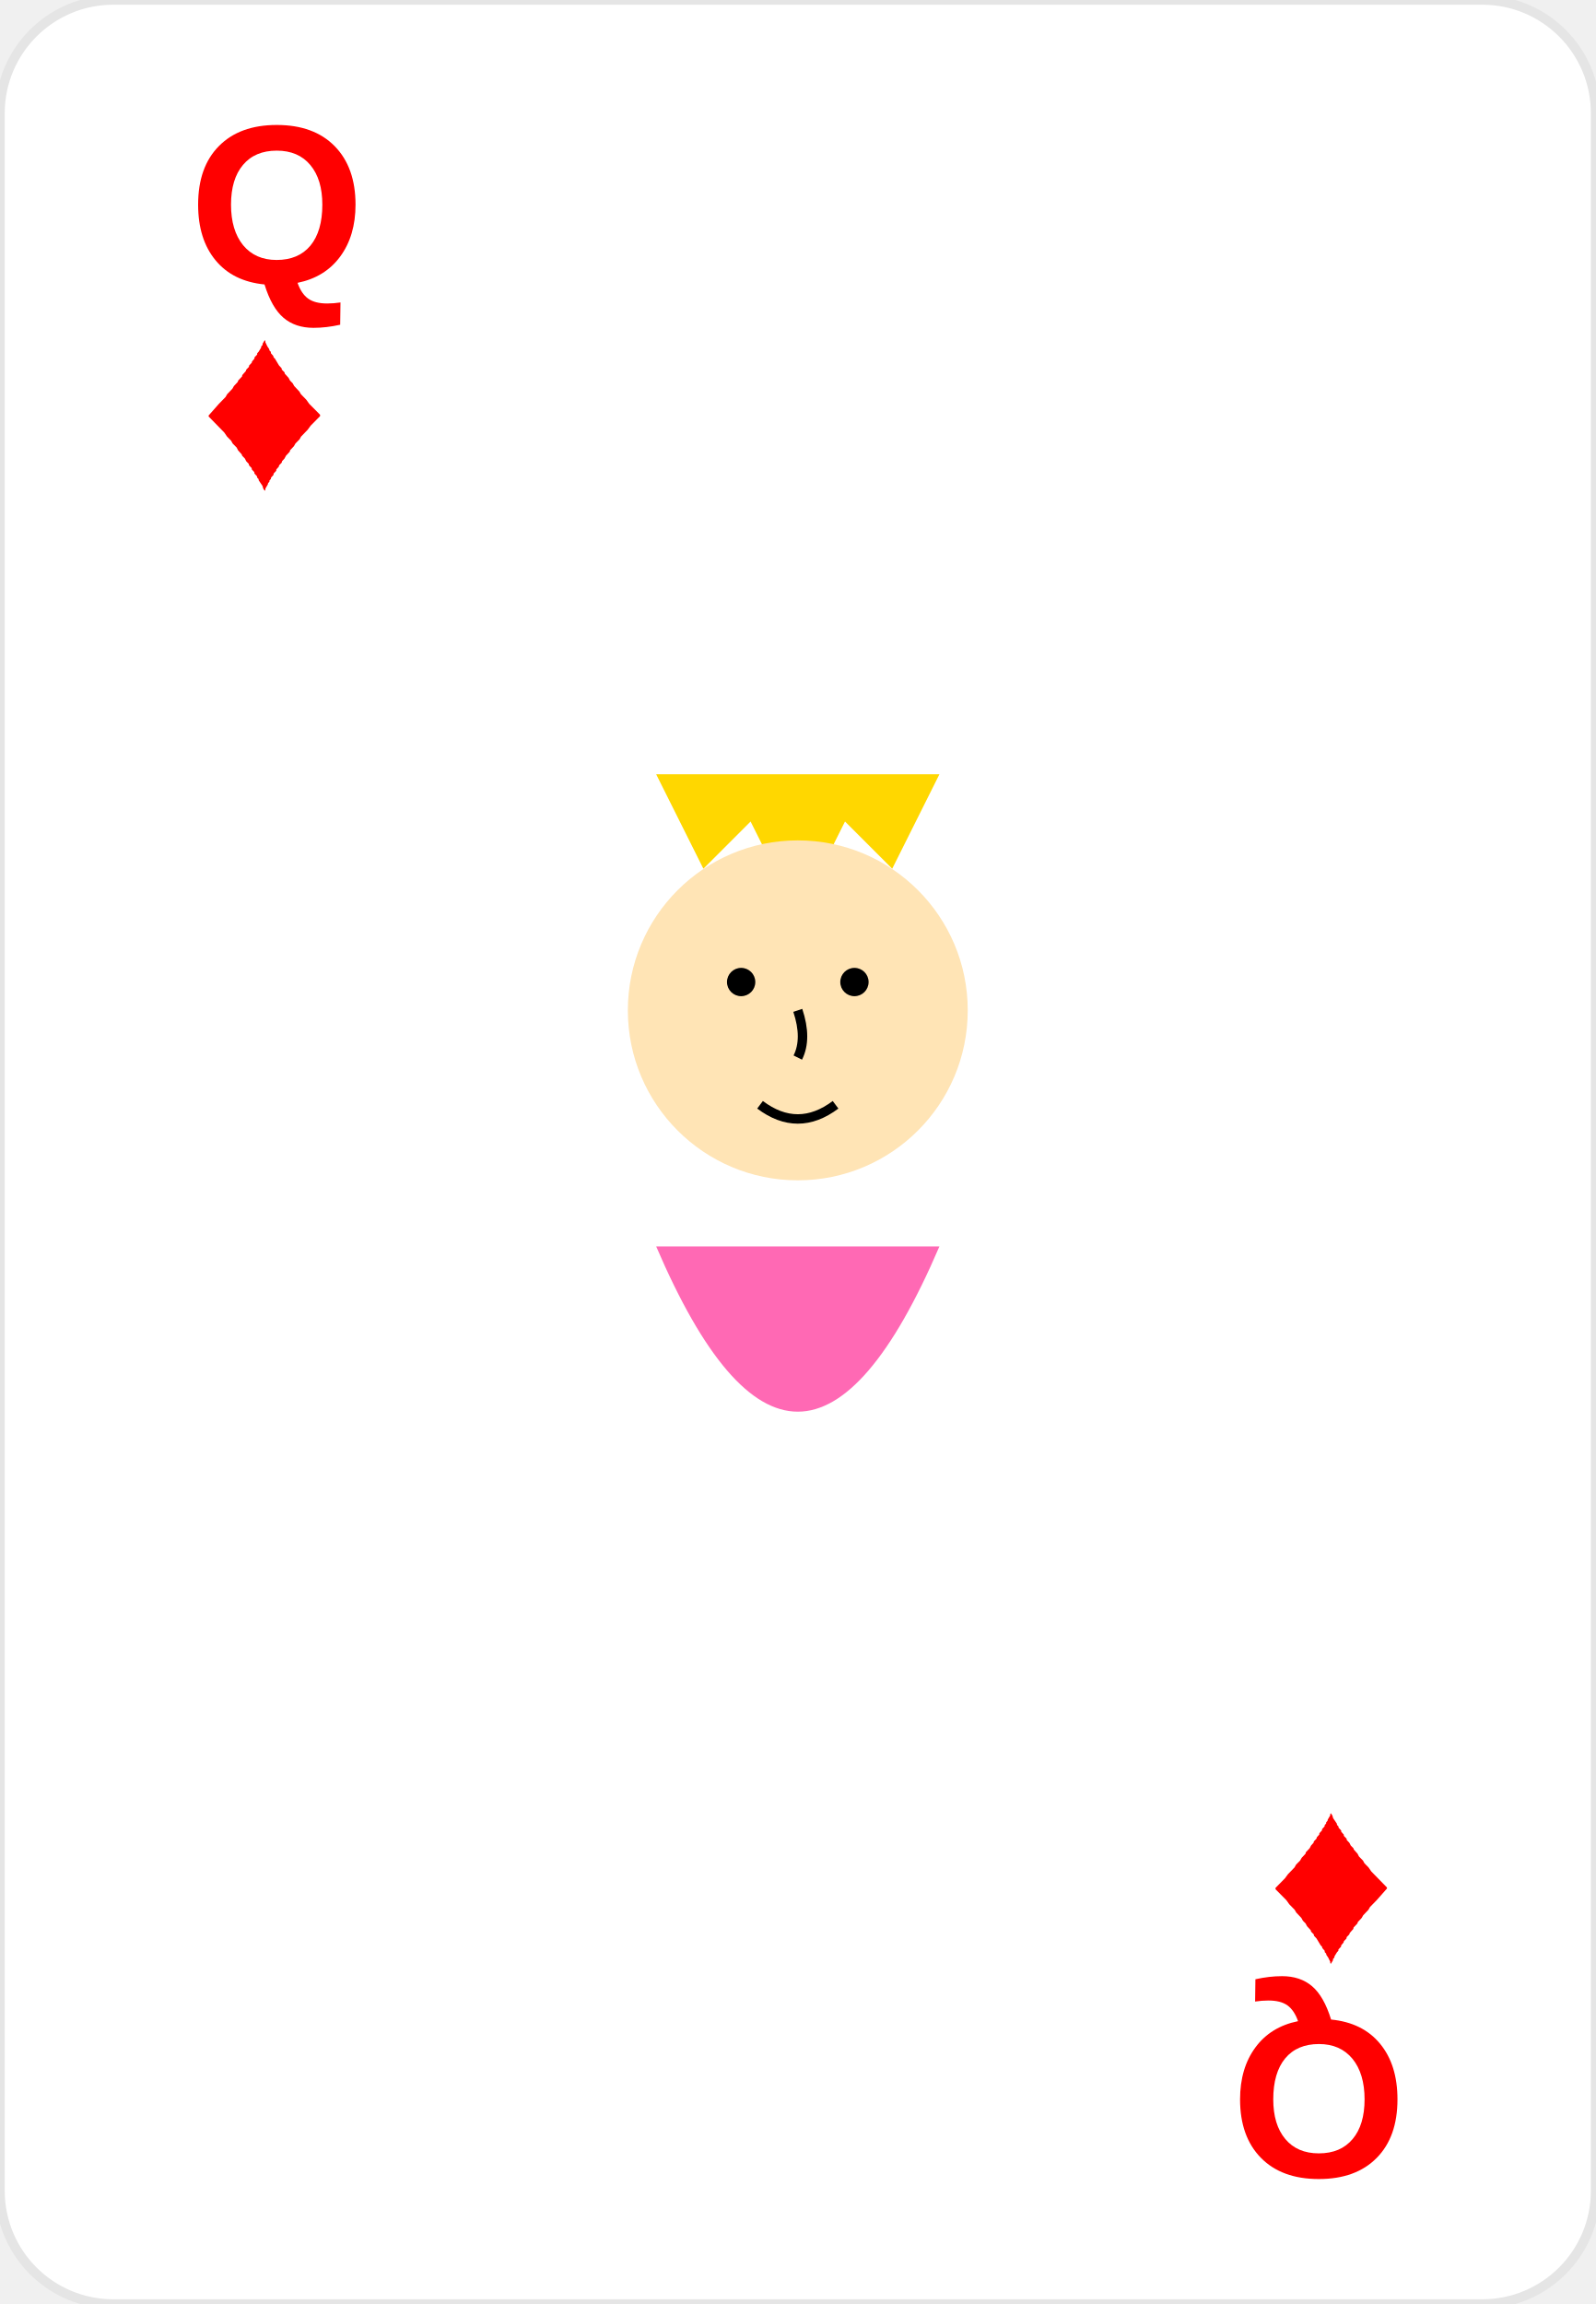
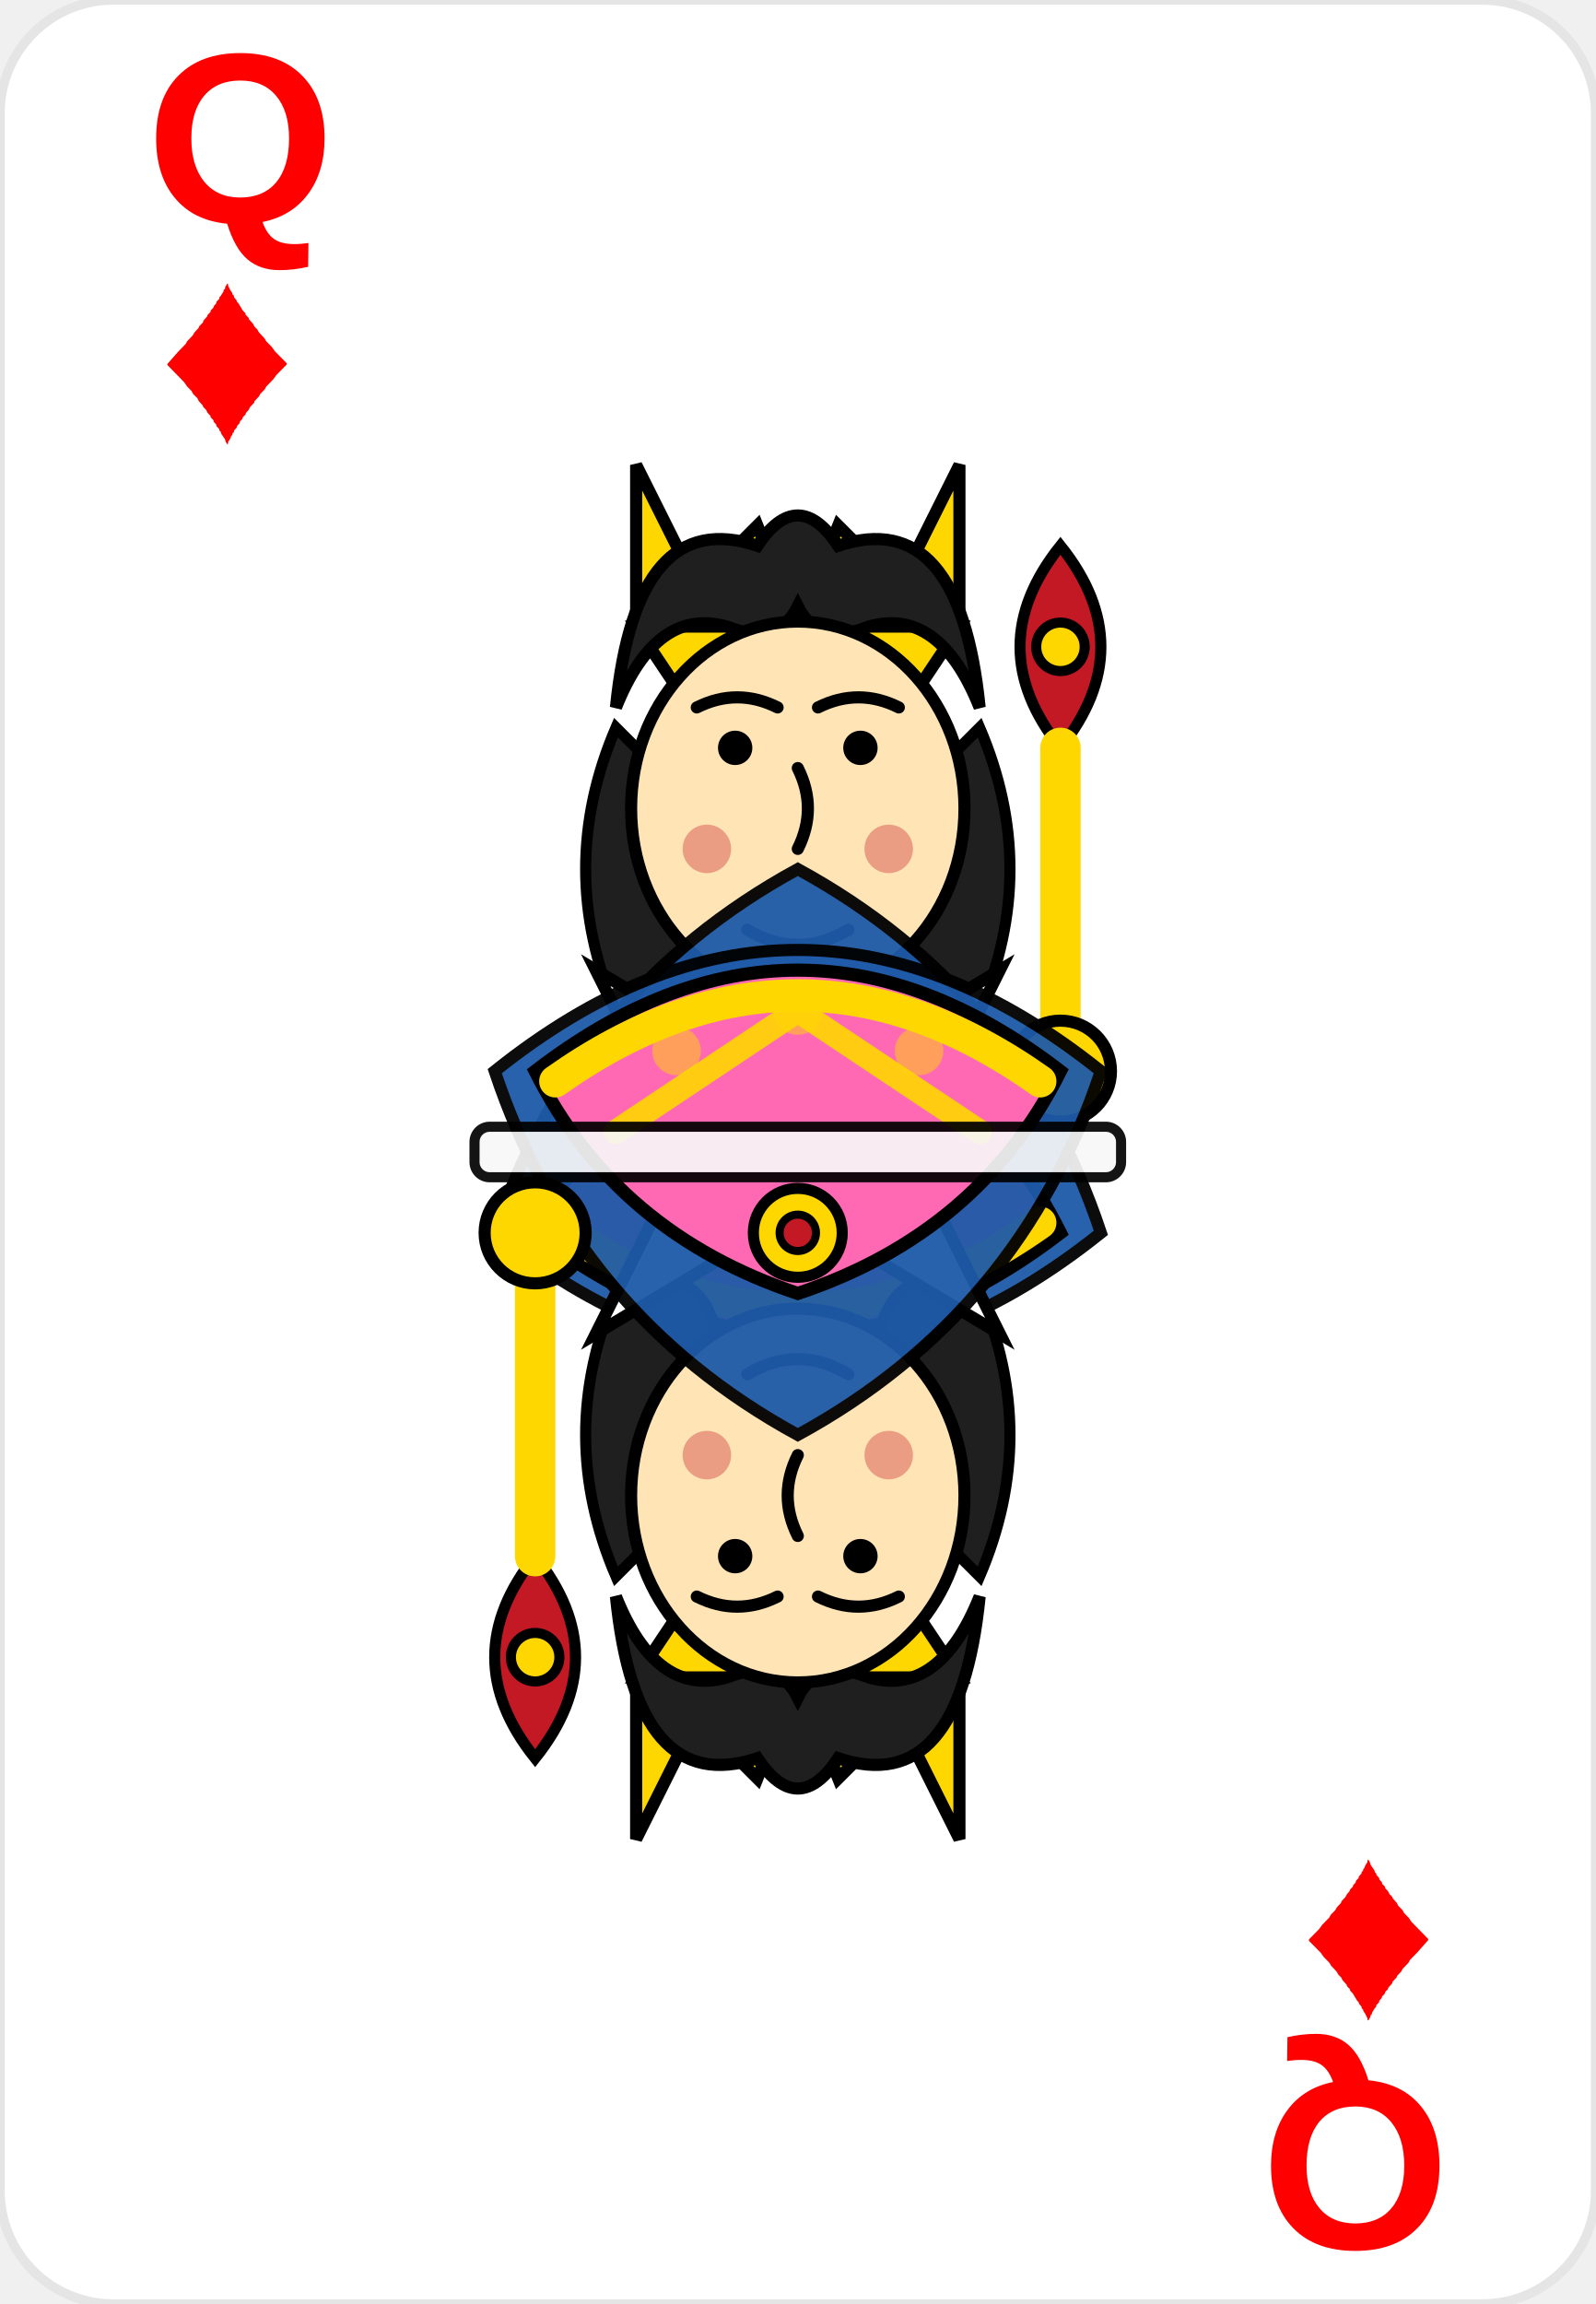
<svg xmlns="http://www.w3.org/2000/svg" width="169" height="244" viewBox="0 0 169 244" fill="none">
  <rect width="169" height="244" rx="12" fill="white" stroke="#E5E5E5" />
-   <g transform="translate(20, 30)">
-     <text font-family="Arial" font-size="24" font-weight="bold" fill="#FF0000">Q</text>
-     <g transform="translate(8, 14) scale(0.8)">
-       <path d="M-7.377,-0.001 L-6.014,-1.545 L-5.131,-2.45 L-4.928,-2.812 L-4.236,-3.537 L-4.028,-3.899 L-3.519,-4.442 L-3.467,-4.623 L-2.954,-5.166 L-2.925,-5.347 L-2.445,-5.89 L-2.395,-6.071 L-2.043,-6.433 L-2.018,-6.614 L-1.675,-6.976 L-1.627,-7.157 L-1.319,-7.519 L-1.298,-7.7 L-0.953,-8.062 L-0.944,-8.243 L-0.77,-8.424 L-0.437,-8.967 L-0.408,-9.148 L-0.238,-9.329 L-0.227,-9.51 L0.045,-9.961 L0.131,-9.872 L0.135,-9.691 L0.398,-9.148 L0.642,-8.786 L0.678,-8.605 L0.859,-8.424 L0.867,-8.243 L1.18,-7.881 L1.222,-7.7 L1.402,-7.519 L1.947,-6.614 L2.284,-6.252 L2.311,-6.071 L2.669,-5.709 L2.71,-5.528 L3.205,-4.985 L3.396,-4.623 L3.753,-4.261 L3.951,-3.899 L4.632,-3.175 L4.844,-2.812 L5.551,-2.088 L5.939,-1.545 L7.376,-0.097 L7.377,0.084 L6.129,1.351 L5.73,1.894 L4.857,2.799 L4.655,3.161 L4.12,3.704 L3.913,4.066 L3.403,4.609 L3.367,4.79 L2.858,5.334 L2.669,5.696 L2.34,6.058 L2.301,6.239 L1.954,6.601 L1.91,6.782 L1.585,7.144 L1.569,7.325 L1.229,7.687 L1.208,7.868 L0.882,8.23 L0.859,8.411 L0.68,8.592 L0.665,8.773 L0.497,8.954 L0.456,9.135 L0.135,9.678 L0.134,9.859 L0.045,9.961 L-0.145,9.678 L-0.252,9.316 L-0.742,8.592 L-0.77,8.411 L-0.95,8.23 L-0.977,8.049 L-1.311,7.687 L-1.33,7.506 L-1.659,7.144 L-1.679,6.963 L-2.032,6.601 L-2.055,6.42 L-2.399,6.058 L-2.582,5.696 L-2.937,5.334 L-2.997,5.152 L-3.484,4.609 L-3.667,4.247 L-4.201,3.704 L-4.398,3.342 L-4.934,2.799 L-5.308,2.256 L-7.377,0.137 Z" fill="red" />
+   <g transform="translate(84.5 122) scale(1.07) translate(-84.5 -122)">
+     <g transform="translate(20, 30)">
+       <text font-family="Arial" font-size="24" font-weight="bold" fill="#FF0000">Q</text>
+       <g transform="translate(8, 14) scale(0.8)">
+         <path d="M-7.377,-0.001 L-6.014,-1.545 L-5.131,-2.45 L-4.928,-2.812 L-4.236,-3.537 L-4.028,-3.899 L-3.519,-4.442 L-3.467,-4.623 L-2.954,-5.166 L-2.925,-5.347 L-2.445,-5.89 L-2.395,-6.071 L-2.043,-6.433 L-2.018,-6.614 L-1.675,-6.976 L-1.627,-7.157 L-1.319,-7.519 L-1.298,-7.7 L-0.953,-8.062 L-0.944,-8.243 L-0.77,-8.424 L-0.437,-8.967 L-0.408,-9.148 L-0.238,-9.329 L-0.227,-9.51 L0.045,-9.961 L0.131,-9.872 L0.135,-9.691 L0.398,-9.148 L0.642,-8.786 L0.678,-8.605 L0.859,-8.424 L0.867,-8.243 L1.18,-7.881 L1.222,-7.7 L1.402,-7.519 L1.947,-6.614 L2.284,-6.252 L2.311,-6.071 L2.669,-5.709 L2.71,-5.528 L3.205,-4.985 L3.396,-4.623 L3.753,-4.261 L3.951,-3.899 L4.632,-3.175 L4.844,-2.812 L5.551,-2.088 L5.939,-1.545 L7.376,-0.097 L7.377,0.084 L6.129,1.351 L5.73,1.894 L4.857,2.799 L4.655,3.161 L4.12,3.704 L3.913,4.066 L3.403,4.609 L3.367,4.79 L2.858,5.334 L2.669,5.696 L2.34,6.058 L2.301,6.239 L1.954,6.601 L1.91,6.782 L1.585,7.144 L1.569,7.325 L1.229,7.687 L1.208,7.868 L0.882,8.23 L0.859,8.411 L0.68,8.592 L0.665,8.773 L0.497,8.954 L0.456,9.135 L0.135,9.678 L0.134,9.859 L0.045,9.961 L-0.145,9.678 L-0.252,9.316 L-0.742,8.592 L-0.77,8.411 L-0.95,8.23 L-0.977,8.049 L-1.311,7.687 L-1.33,7.506 L-1.659,7.144 L-1.679,6.963 L-2.032,6.601 L-2.055,6.42 L-2.399,6.058 L-2.582,5.696 L-2.937,5.334 L-2.997,5.152 L-3.484,4.609 L-3.667,4.247 L-4.201,3.704 L-4.398,3.342 L-4.934,2.799 L-5.308,2.256 L-7.377,0.137 Z" fill="red" />
+       </g>
+     </g>
+     <g transform="translate(149, 214) rotate(180)">
+       <text font-family="Arial" font-size="24" font-weight="bold" fill="#FF0000">Q</text>
+       <g transform="translate(8, 14) scale(0.8)">
+         <path d="M-7.377,-0.001 L-6.014,-1.545 L-5.131,-2.45 L-4.928,-2.812 L-4.236,-3.537 L-4.028,-3.899 L-3.519,-4.442 L-3.467,-4.623 L-2.954,-5.166 L-2.925,-5.347 L-2.445,-5.89 L-2.395,-6.071 L-2.043,-6.433 L-2.018,-6.614 L-1.675,-6.976 L-1.627,-7.157 L-1.319,-7.519 L-1.298,-7.7 L-0.953,-8.062 L-0.944,-8.243 L-0.77,-8.424 L-0.437,-8.967 L-0.408,-9.148 L-0.238,-9.329 L-0.227,-9.51 L0.045,-9.961 L0.131,-9.872 L0.135,-9.691 L0.398,-9.148 L0.642,-8.786 L0.678,-8.605 L0.859,-8.424 L0.867,-8.243 L1.18,-7.881 L1.222,-7.7 L1.402,-7.519 L1.947,-6.614 L2.284,-6.252 L2.311,-6.071 L2.669,-5.709 L2.71,-5.528 L3.205,-4.985 L3.396,-4.623 L3.753,-4.261 L3.951,-3.899 L4.632,-3.175 L4.844,-2.812 L5.551,-2.088 L5.939,-1.545 L7.376,-0.097 L7.377,0.084 L6.129,1.351 L5.73,1.894 L4.857,2.799 L4.655,3.161 L4.12,3.704 L3.913,4.066 L3.403,4.609 L3.367,4.79 L2.858,5.334 L2.669,5.696 L2.34,6.058 L2.301,6.239 L1.954,6.601 L1.91,6.782 L1.585,7.144 L1.569,7.325 L1.229,7.687 L1.208,7.868 L0.882,8.23 L0.859,8.411 L0.68,8.592 L0.665,8.773 L0.497,8.954 L0.456,9.135 L0.135,9.678 L0.134,9.859 L0.045,9.961 L-0.145,9.678 L-0.252,9.316 L-0.742,8.592 L-0.77,8.411 L-0.95,8.23 L-0.977,8.049 L-1.311,7.687 L-1.33,7.506 L-1.659,7.144 L-1.679,6.963 L-2.032,6.601 L-2.055,6.42 L-2.399,6.058 L-2.582,5.696 L-2.937,5.334 L-2.997,5.152 L-3.484,4.609 L-3.667,4.247 L-4.201,3.704 L-4.398,3.342 L-4.934,2.799 L-5.308,2.256 L-7.377,0.137 Z" fill="red" />
+       </g>
+     </g>
+     <g transform="translate(84.5, 122)">
+       <g>
+         <g>
+           <g>
+             <path d="M-16 -68 L-10 -56 L-4 -62 L0 -52 L4 -62 L10 -56 L16 -68 L16 -50 L-16 -50 Z" fill="#FFD700" stroke="#000000" stroke-width="1.2" />
+             <path d="M-16 -52 L16 -52 L12 -46 L0 -44 L-12 -46 Z" fill="#FFD700" stroke="#000000" stroke-width="1.2" />
+             <circle cx="0" cy="-56" r="3.2" fill="#C21924" stroke="#000000" stroke-width="1" />
+             <circle cx="-9" cy="-56" r="2.1" fill="#1E5AA8" stroke="#000000" stroke-width="0.9" />
+             <circle cx="9" cy="-56" r="2.1" fill="#1E5AA8" stroke="#000000" stroke-width="0.9" />
+           </g>
+           <g>
+             <path d="M-18 -44 Q-16 -64 -4 -60 Q0 -66 4 -60 Q16 -64 18 -44                    Q14 -54 7 -52 Q2 -50 0 -54 Q-2 -50 -7 -52 Q-14 -54 -18 -44 Z" fill="#1F1F1F" stroke="#000000" stroke-width="1.2" />
+             <path d="M-18 -42 Q-24 -28 -18 -14 Q-10 -10 -8 -18 Q-12 -26 -10 -34 Z" fill="#1F1F1F" stroke="#000000" stroke-width="1.1" />
+             <path d="M18 -42 Q24 -28 18 -14 Q10 -10 8 -18 Q12 -26 10 -34 Z" fill="#1F1F1F" stroke="#000000" stroke-width="1.1" />
+           </g>
+           <ellipse cx="0" cy="-34" rx="16.5" ry="18.5" fill="#FFE4B5" stroke="#000000" stroke-width="1.2" />
+           <circle cx="-9" cy="-30" r="2.4" fill="#C21924" opacity="0.35" />
+           <circle cx="9" cy="-30" r="2.4" fill="#C21924" opacity="0.35" />
+           <circle cx="-6.2" cy="-40" r="1.7" fill="#000000" />
+           <circle cx="6.2" cy="-40" r="1.7" fill="#000000" />
+           <path d="M-10 -44 Q-6 -46 -2 -44" stroke="#000000" stroke-width="1.2" fill="none" stroke-linecap="round" />
+           <path d="M2 -44 Q6 -46 10 -44" stroke="#000000" stroke-width="1.2" fill="none" stroke-linecap="round" />
+           <path d="M0 -38 Q2 -34 0 -30" stroke="#000000" stroke-width="1.2" fill="none" stroke-linecap="round" />
+           <path d="M-5 -22 Q0 -19 5 -22" stroke="#000000" stroke-width="1.2" fill="none" stroke-linecap="round" />
+           <path d="M-20 -18 L0 -6 L20 -18 L12 -2 L0 3 L-12 -2 Z" fill="#FFFFFF" stroke="#000000" stroke-width="1.2" />
+           <path d="M-30 8 Q0 32 30 8 Q22 -16 0 -28 Q-22 -16 -30 8 Z" fill="#1E5AA8" stroke="#000000" stroke-width="1.2" opacity="0.95" />
+           <path d="M-26 8 Q0 28 26 8 Q18 -8 0 -14 Q-18 -8 -26 8 Z" fill="#FF69B4" stroke="#000000" stroke-width="1.3" />
+           <path d="M-24 7 Q0 24 24 7" stroke="#FFD700" stroke-width="3.2" stroke-linecap="round" />
+           <path d="M-18 2 L0 14 L18 2" stroke="#FFD700" stroke-width="2.4" stroke-linecap="round" opacity="0.9" />
+           <circle cx="0" cy="-8" r="4.4" fill="#FFD700" stroke="#000000" stroke-width="1.1" />
+           <circle cx="0" cy="-8" r="1.8" fill="#C21924" stroke="#000000" stroke-width="0.8" />
+           <g opacity="0.9">
+             <circle cx="-12" cy="10" r="2.4" fill="#FFD700" opacity="0.55" />
+             <circle cx="0" cy="14" r="2.4" fill="#FFD700" opacity="0.55" />
+             <circle cx="12" cy="10" r="2.4" fill="#FFD700" opacity="0.55" />
+           </g>
+           <g>
+             <path d="M26 -60 Q34 -50 26 -40 Q18 -50 26 -60 Z" fill="#C21924" stroke="#000000" stroke-width="1.1" />
+             <circle cx="26" cy="-50" r="2.4" fill="#FFD700" stroke="#000000" stroke-width="1" />
+             <path d="M26 -40 L26 -8" stroke="#FFD700" stroke-width="4" stroke-linecap="round" />
+             <circle cx="26" cy="-8" r="5" fill="#FFD700" stroke="#000000" stroke-width="1.2" />
+           </g>
+         </g>
+         <g transform="rotate(180)">
+           <g>
+             <path d="M-16 -68 L-10 -56 L-4 -62 L0 -52 L4 -62 L10 -56 L16 -68 L16 -50 L-16 -50 Z" fill="#FFD700" stroke="#000000" stroke-width="1.2" />
+             <path d="M-16 -52 L16 -52 L12 -46 L0 -44 L-12 -46 Z" fill="#FFD700" stroke="#000000" stroke-width="1.2" />
+             <circle cx="0" cy="-56" r="3.2" fill="#C21924" stroke="#000000" stroke-width="1" />
+             <circle cx="-9" cy="-56" r="2.1" fill="#1E5AA8" stroke="#000000" stroke-width="0.9" />
+             <circle cx="9" cy="-56" r="2.1" fill="#1E5AA8" stroke="#000000" stroke-width="0.9" />
+           </g>
+           <g>
+             <path d="M-18 -44 Q-16 -64 -4 -60 Q0 -66 4 -60 Q16 -64 18 -44                    Q14 -54 7 -52 Q2 -50 0 -54 Q-2 -50 -7 -52 Q-14 -54 -18 -44 Z" fill="#1F1F1F" stroke="#000000" stroke-width="1.2" />
+             <path d="M-18 -42 Q-24 -28 -18 -14 Q-10 -10 -8 -18 Q-12 -26 -10 -34 Z" fill="#1F1F1F" stroke="#000000" stroke-width="1.1" />
+             <path d="M18 -42 Q24 -28 18 -14 Q10 -10 8 -18 Q12 -26 10 -34 Z" fill="#1F1F1F" stroke="#000000" stroke-width="1.1" />
+           </g>
+           <ellipse cx="0" cy="-34" rx="16.5" ry="18.5" fill="#FFE4B5" stroke="#000000" stroke-width="1.2" />
+           <circle cx="-9" cy="-30" r="2.4" fill="#C21924" opacity="0.35" />
+           <circle cx="9" cy="-30" r="2.4" fill="#C21924" opacity="0.35" />
+           <circle cx="-6.2" cy="-40" r="1.7" fill="#000000" />
+           <circle cx="6.2" cy="-40" r="1.7" fill="#000000" />
+           <path d="M-10 -44 Q-6 -46 -2 -44" stroke="#000000" stroke-width="1.2" fill="none" stroke-linecap="round" />
+           <path d="M2 -44 Q6 -46 10 -44" stroke="#000000" stroke-width="1.2" fill="none" stroke-linecap="round" />
+           <path d="M0 -38 Q2 -34 0 -30" stroke="#000000" stroke-width="1.2" fill="none" stroke-linecap="round" />
+           <path d="M-5 -22 Q0 -19 5 -22" stroke="#000000" stroke-width="1.2" fill="none" stroke-linecap="round" />
+           <path d="M-20 -18 L0 -6 L20 -18 L12 -2 L0 3 L-12 -2 Z" fill="#FFFFFF" stroke="#000000" stroke-width="1.2" />
+           <path d="M-30 8 Q0 32 30 8 Q22 -16 0 -28 Q-22 -16 -30 8 Z" fill="#1E5AA8" stroke="#000000" stroke-width="1.2" opacity="0.95" />
+           <path d="M-26 8 Q0 28 26 8 Q18 -8 0 -14 Q-18 -8 -26 8 Z" fill="#FF69B4" stroke="#000000" stroke-width="1.3" />
+           <path d="M-24 7 Q0 24 24 7" stroke="#FFD700" stroke-width="3.2" stroke-linecap="round" />
+           <path d="M-18 2 L0 14 L18 2" stroke="#FFD700" stroke-width="2.4" stroke-linecap="round" opacity="0.9" />
+           <circle cx="0" cy="-8" r="4.4" fill="#FFD700" stroke="#000000" stroke-width="1.1" />
+           <circle cx="0" cy="-8" r="1.8" fill="#C21924" stroke="#000000" stroke-width="0.8" />
+           <g opacity="0.9">
+             <circle cx="-12" cy="10" r="2.4" fill="#FFD700" opacity="0.55" />
+             <circle cx="0" cy="14" r="2.4" fill="#FFD700" opacity="0.55" />
+             <circle cx="12" cy="10" r="2.4" fill="#FFD700" opacity="0.55" />
+           </g>
+           <g>
+             <path d="M26 -60 Q34 -50 26 -40 Q18 -50 26 -60 Z" fill="#C21924" stroke="#000000" stroke-width="1.1" />
+             <circle cx="26" cy="-50" r="2.4" fill="#FFD700" stroke="#000000" stroke-width="1" />
+             <path d="M26 -40 L26 -8" stroke="#FFD700" stroke-width="4" stroke-linecap="round" />
+             <circle cx="26" cy="-8" r="5" fill="#FFD700" stroke="#000000" stroke-width="1.2" />
+           </g>
+         </g>
+         <rect x="-32" y="-2.5" width="64" height="5" rx="1.5" fill="#F7F7F7" stroke="#000000" stroke-width="1" opacity="0.92" />
+       </g>
    </g>
  </g>
-   <g transform="translate(149, 214) rotate(180)">
-     <text font-family="Arial" font-size="24" font-weight="bold" fill="#FF0000">Q</text>
-     <g transform="translate(8, 14) scale(0.8)">
-       <path d="M-7.377,-0.001 L-6.014,-1.545 L-5.131,-2.45 L-4.928,-2.812 L-4.236,-3.537 L-4.028,-3.899 L-3.519,-4.442 L-3.467,-4.623 L-2.954,-5.166 L-2.925,-5.347 L-2.445,-5.89 L-2.395,-6.071 L-2.043,-6.433 L-2.018,-6.614 L-1.675,-6.976 L-1.627,-7.157 L-1.319,-7.519 L-1.298,-7.7 L-0.953,-8.062 L-0.944,-8.243 L-0.77,-8.424 L-0.437,-8.967 L-0.408,-9.148 L-0.238,-9.329 L-0.227,-9.51 L0.045,-9.961 L0.131,-9.872 L0.135,-9.691 L0.398,-9.148 L0.642,-8.786 L0.678,-8.605 L0.859,-8.424 L0.867,-8.243 L1.18,-7.881 L1.222,-7.7 L1.402,-7.519 L1.947,-6.614 L2.284,-6.252 L2.311,-6.071 L2.669,-5.709 L2.71,-5.528 L3.205,-4.985 L3.396,-4.623 L3.753,-4.261 L3.951,-3.899 L4.632,-3.175 L4.844,-2.812 L5.551,-2.088 L5.939,-1.545 L7.376,-0.097 L7.377,0.084 L6.129,1.351 L5.73,1.894 L4.857,2.799 L4.655,3.161 L4.12,3.704 L3.913,4.066 L3.403,4.609 L3.367,4.79 L2.858,5.334 L2.669,5.696 L2.34,6.058 L2.301,6.239 L1.954,6.601 L1.91,6.782 L1.585,7.144 L1.569,7.325 L1.229,7.687 L1.208,7.868 L0.882,8.23 L0.859,8.411 L0.68,8.592 L0.665,8.773 L0.497,8.954 L0.456,9.135 L0.135,9.678 L0.134,9.859 L0.045,9.961 L-0.145,9.678 L-0.252,9.316 L-0.742,8.592 L-0.77,8.411 L-0.95,8.23 L-0.977,8.049 L-1.311,7.687 L-1.33,7.506 L-1.659,7.144 L-1.679,6.963 L-2.032,6.601 L-2.055,6.42 L-2.399,6.058 L-2.582,5.696 L-2.937,5.334 L-2.997,5.152 L-3.484,4.609 L-3.667,4.247 L-4.201,3.704 L-4.398,3.342 L-4.934,2.799 L-5.308,2.256 L-7.377,0.137 Z" fill="red" />
-     </g>
-   </g>
-   <g transform="translate(84.5, 122)">
-     <path d="M-15 -40 L15 -40 L10 -30 L5 -35 L0 -25 L-5 -35 L-10 -30 Z" fill="#FFD700" />
-     <circle cx="0" cy="-15" r="18" fill="#FFE4B5" />
-     <circle cx="-6" cy="-18" r="1.5" fill="#000000" />
-     <circle cx="6" cy="-18" r="1.5" fill="#000000" />
-     <path d="M0 -15 Q1 -12 0 -10" stroke="#000000" fill="none" />
-     <path d="M-4 -5 Q0 -2 4 -5" stroke="#000000" fill="none" />
-     <path d="M-15 10 Q0 45 15 10" fill="#FF69B4" />
-   </g>
</svg>
